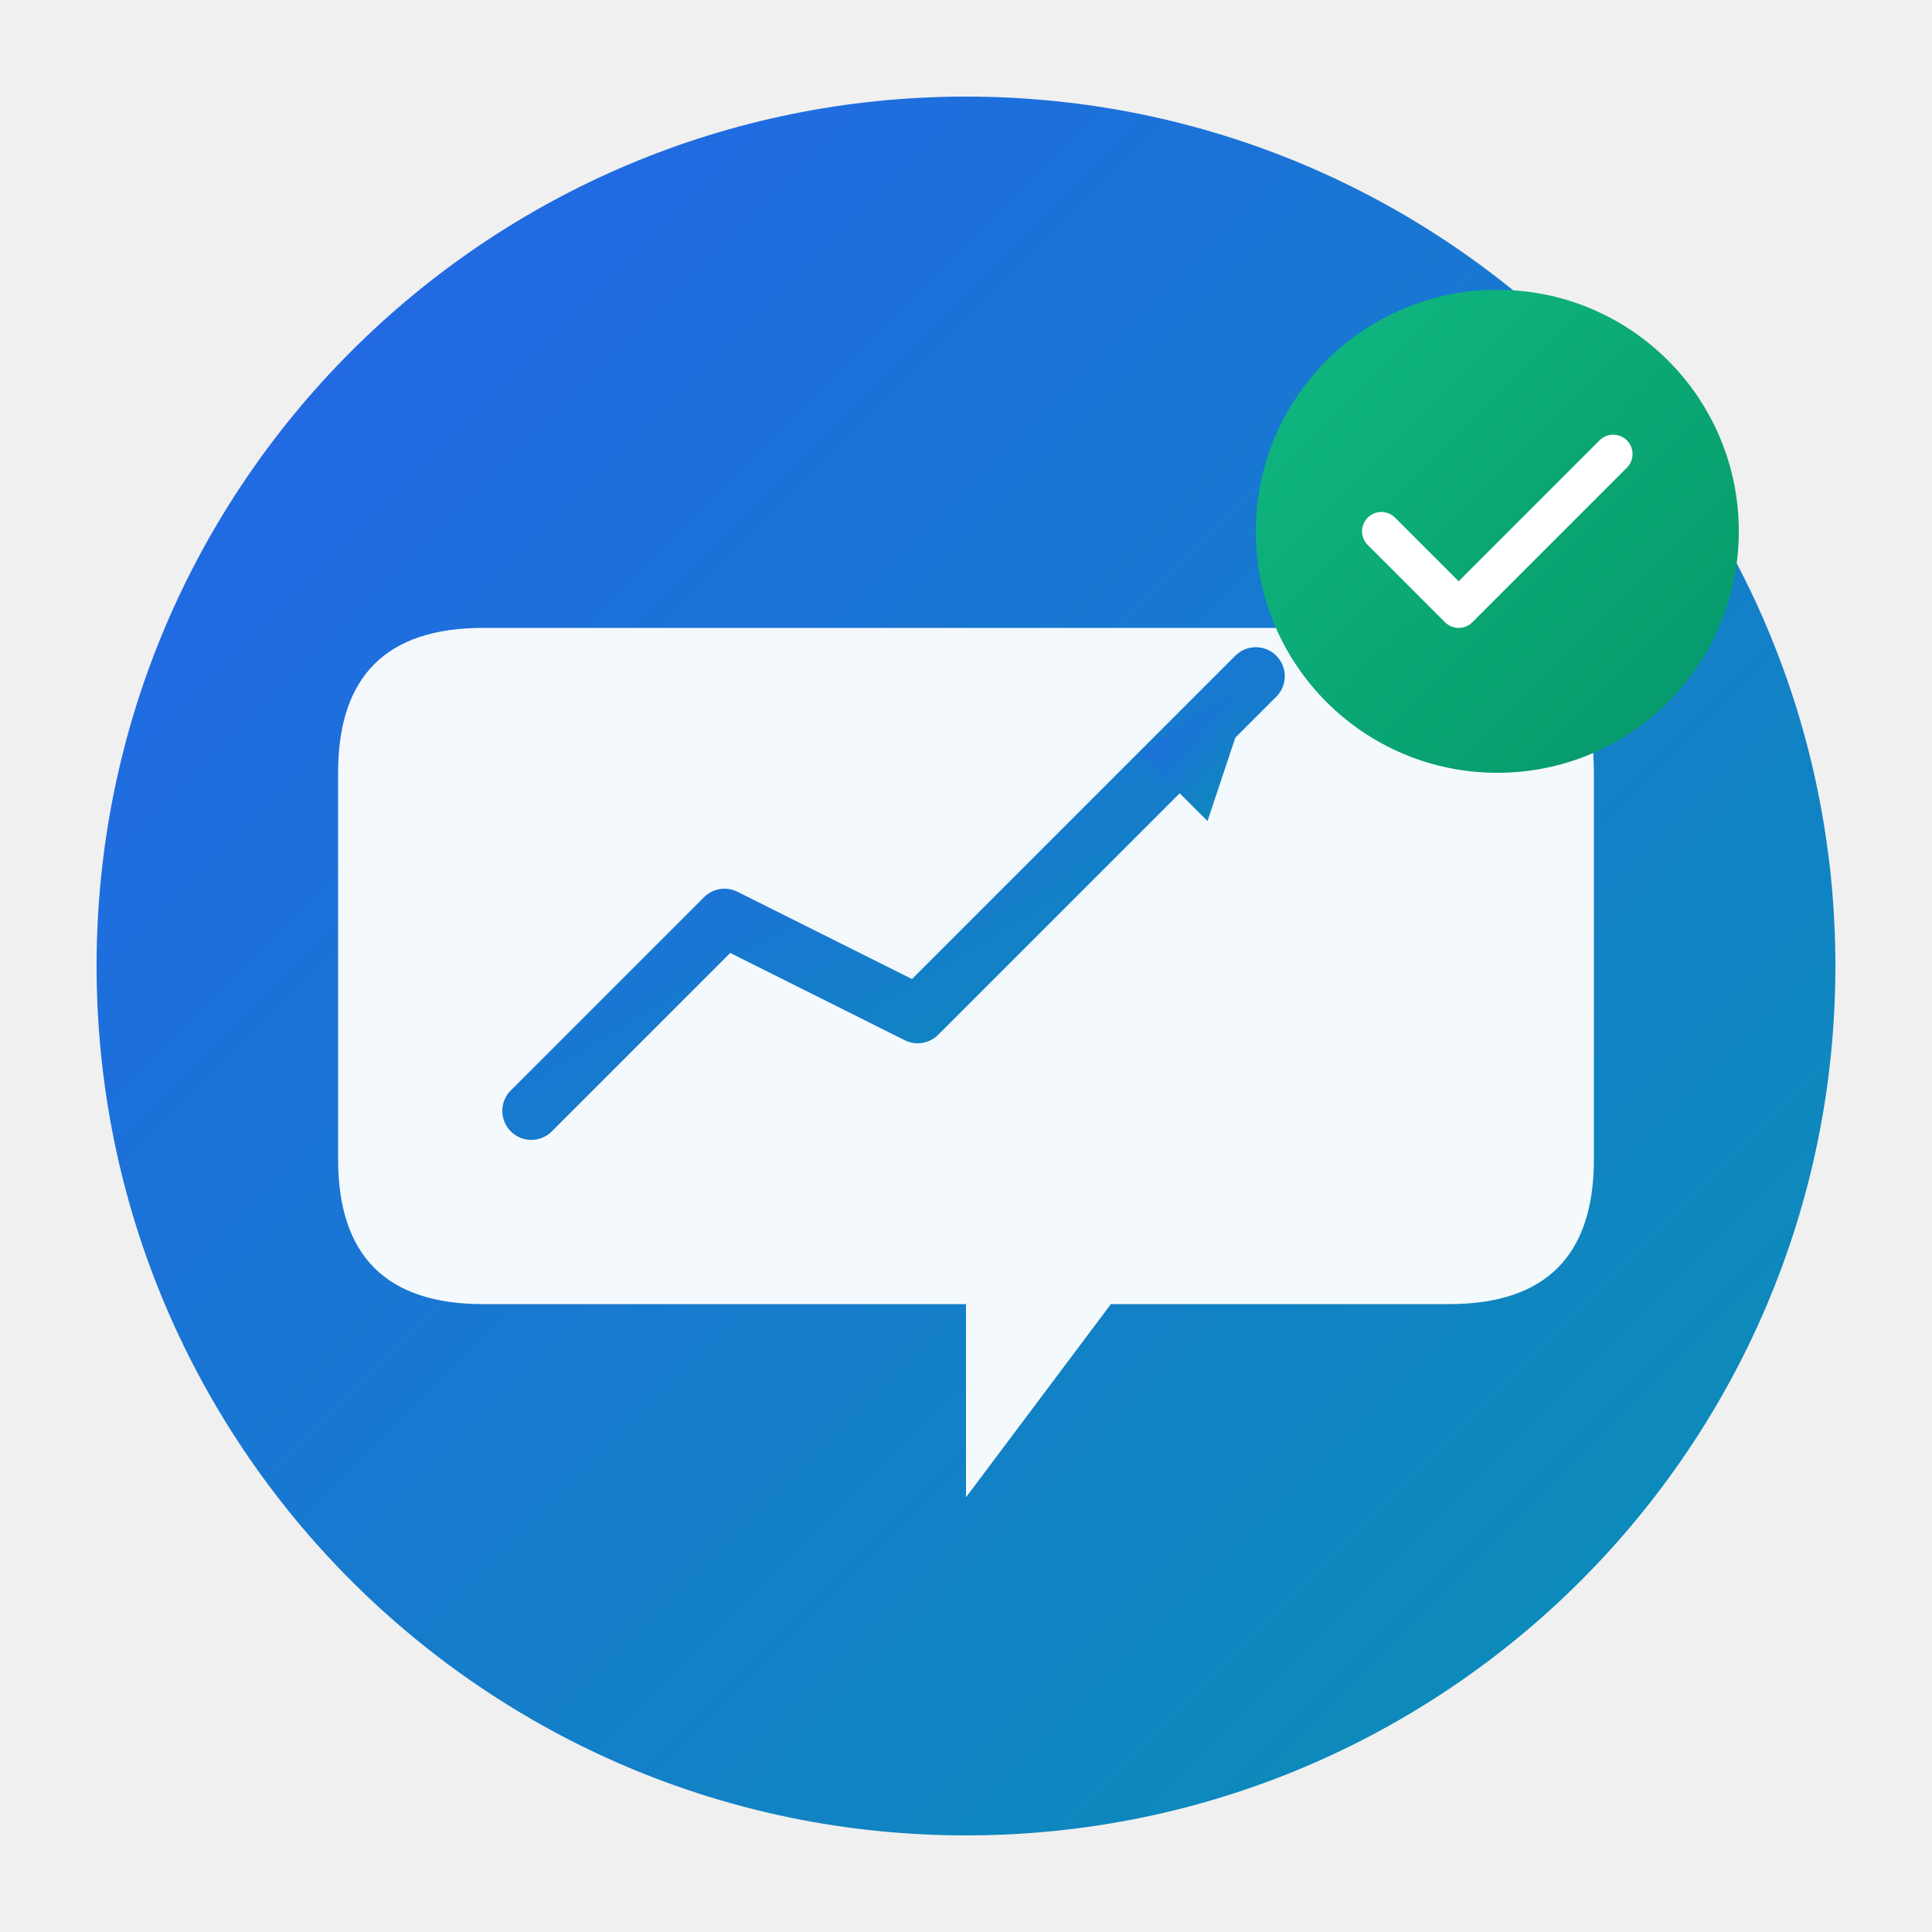
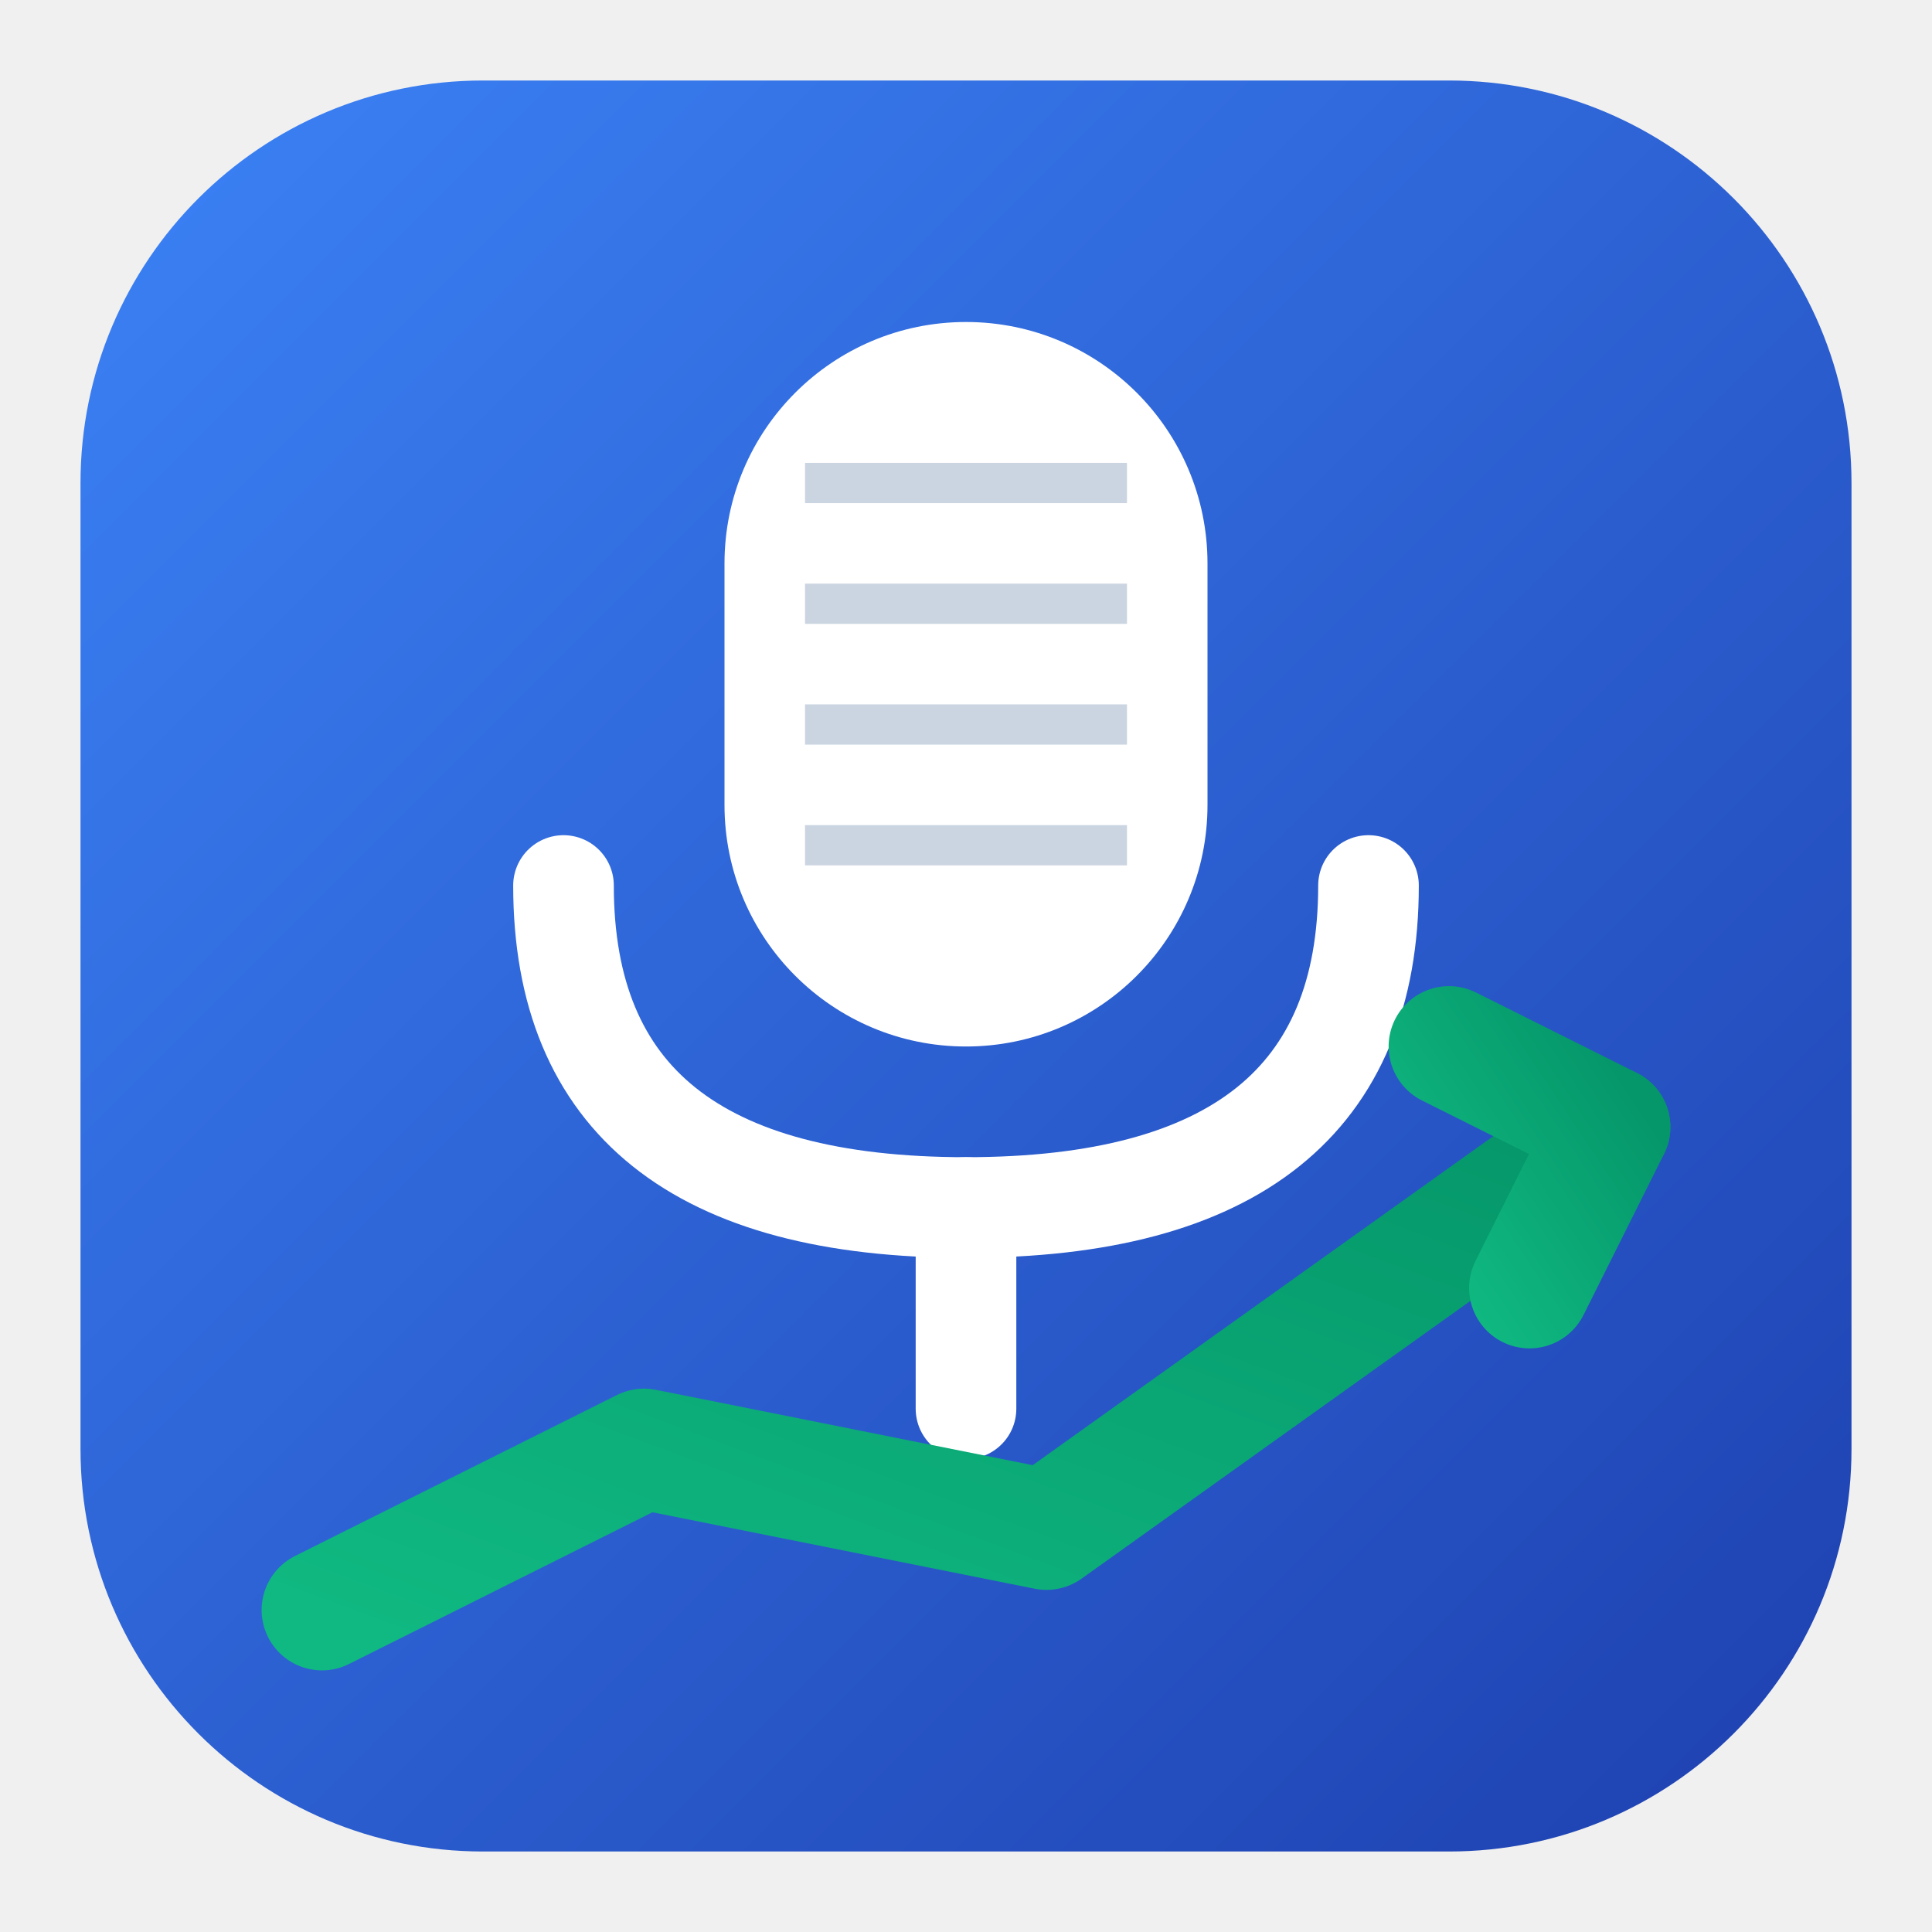
- <svg xmlns="http://www.w3.org/2000/svg" viewBox="0 0 200 200">
+ <svg xmlns="http://www.w3.org/2000/svg" viewBox="0 0 48 48">
  <defs>
-     <linearGradient id="primaryGradient" x1="0%" y1="0%" x2="100%" y2="100%">
-       <stop offset="0%" style="stop-color:#2563eb" />
-       <stop offset="100%" style="stop-color:#0891b2" />
+     <linearGradient id="blueGrad" x1="0%" y1="0%" x2="100%" y2="100%">
+       <stop offset="0%" style="stop-color:#3b82f6" />
+       <stop offset="100%" style="stop-color:#1e40af" />
    </linearGradient>
-     <linearGradient id="successGradient" x1="0%" y1="0%" x2="100%" y2="100%">
+     <linearGradient id="greenGrad" x1="0%" y1="100%" x2="100%" y2="0%">
      <stop offset="0%" style="stop-color:#10b981" />
      <stop offset="100%" style="stop-color:#059669" />
    </linearGradient>
  </defs>
-   <circle cx="100" cy="100" r="90" fill="url(#primaryGradient)" />
-   <path d="M50 65 L150 65 Q165 65 165 80 L165 120 Q165 135 150 135 L115 135 L100 155 L100 135 L50 135 Q35 135 35 120 L35 80 Q35 65 50 65 Z" fill="white" opacity="0.95" />
-   <path d="M55 115 L75 95 L95 105 L130 70" stroke="url(#primaryGradient)" stroke-width="6" stroke-linecap="round" stroke-linejoin="round" fill="none" />
-   <polygon points="130,70 118,78 125,85" fill="url(#primaryGradient)" />
-   <circle cx="155" cy="55" r="25" fill="url(#successGradient)" />
-   <path d="M143 55 L151 63 L167 47" stroke="white" stroke-width="4" stroke-linecap="round" stroke-linejoin="round" fill="none" />
+   <rect x="2" y="2" width="44" height="44" rx="10" fill="url(#blueGrad)" />
+   <rect x="18" y="8" width="12" height="18" rx="6" fill="white" />
+   <line x1="20" y1="12" x2="28" y2="12" stroke="#cbd5e1" stroke-width="1" />
+   <line x1="20" y1="15" x2="28" y2="15" stroke="#cbd5e1" stroke-width="1" />
+   <line x1="20" y1="18" x2="28" y2="18" stroke="#cbd5e1" stroke-width="1" />
+   <line x1="20" y1="21" x2="28" y2="21" stroke="#cbd5e1" stroke-width="1" />
+   <path d="M14 22 Q14 30 24 30 Q34 30 34 22" stroke="white" stroke-width="2.5" fill="none" stroke-linecap="round" />
+   <line x1="24" y1="30" x2="24" y2="35" stroke="white" stroke-width="2.5" stroke-linecap="round" />
+   <path d="M8 40 L16 36 L26 38 L40 28" stroke="url(#greenGrad)" stroke-width="3" stroke-linecap="round" stroke-linejoin="round" fill="none" />
+   <path d="M36 26 L40 28 L38 32" stroke="url(#greenGrad)" stroke-width="3" stroke-linecap="round" stroke-linejoin="round" fill="none" />
</svg>
